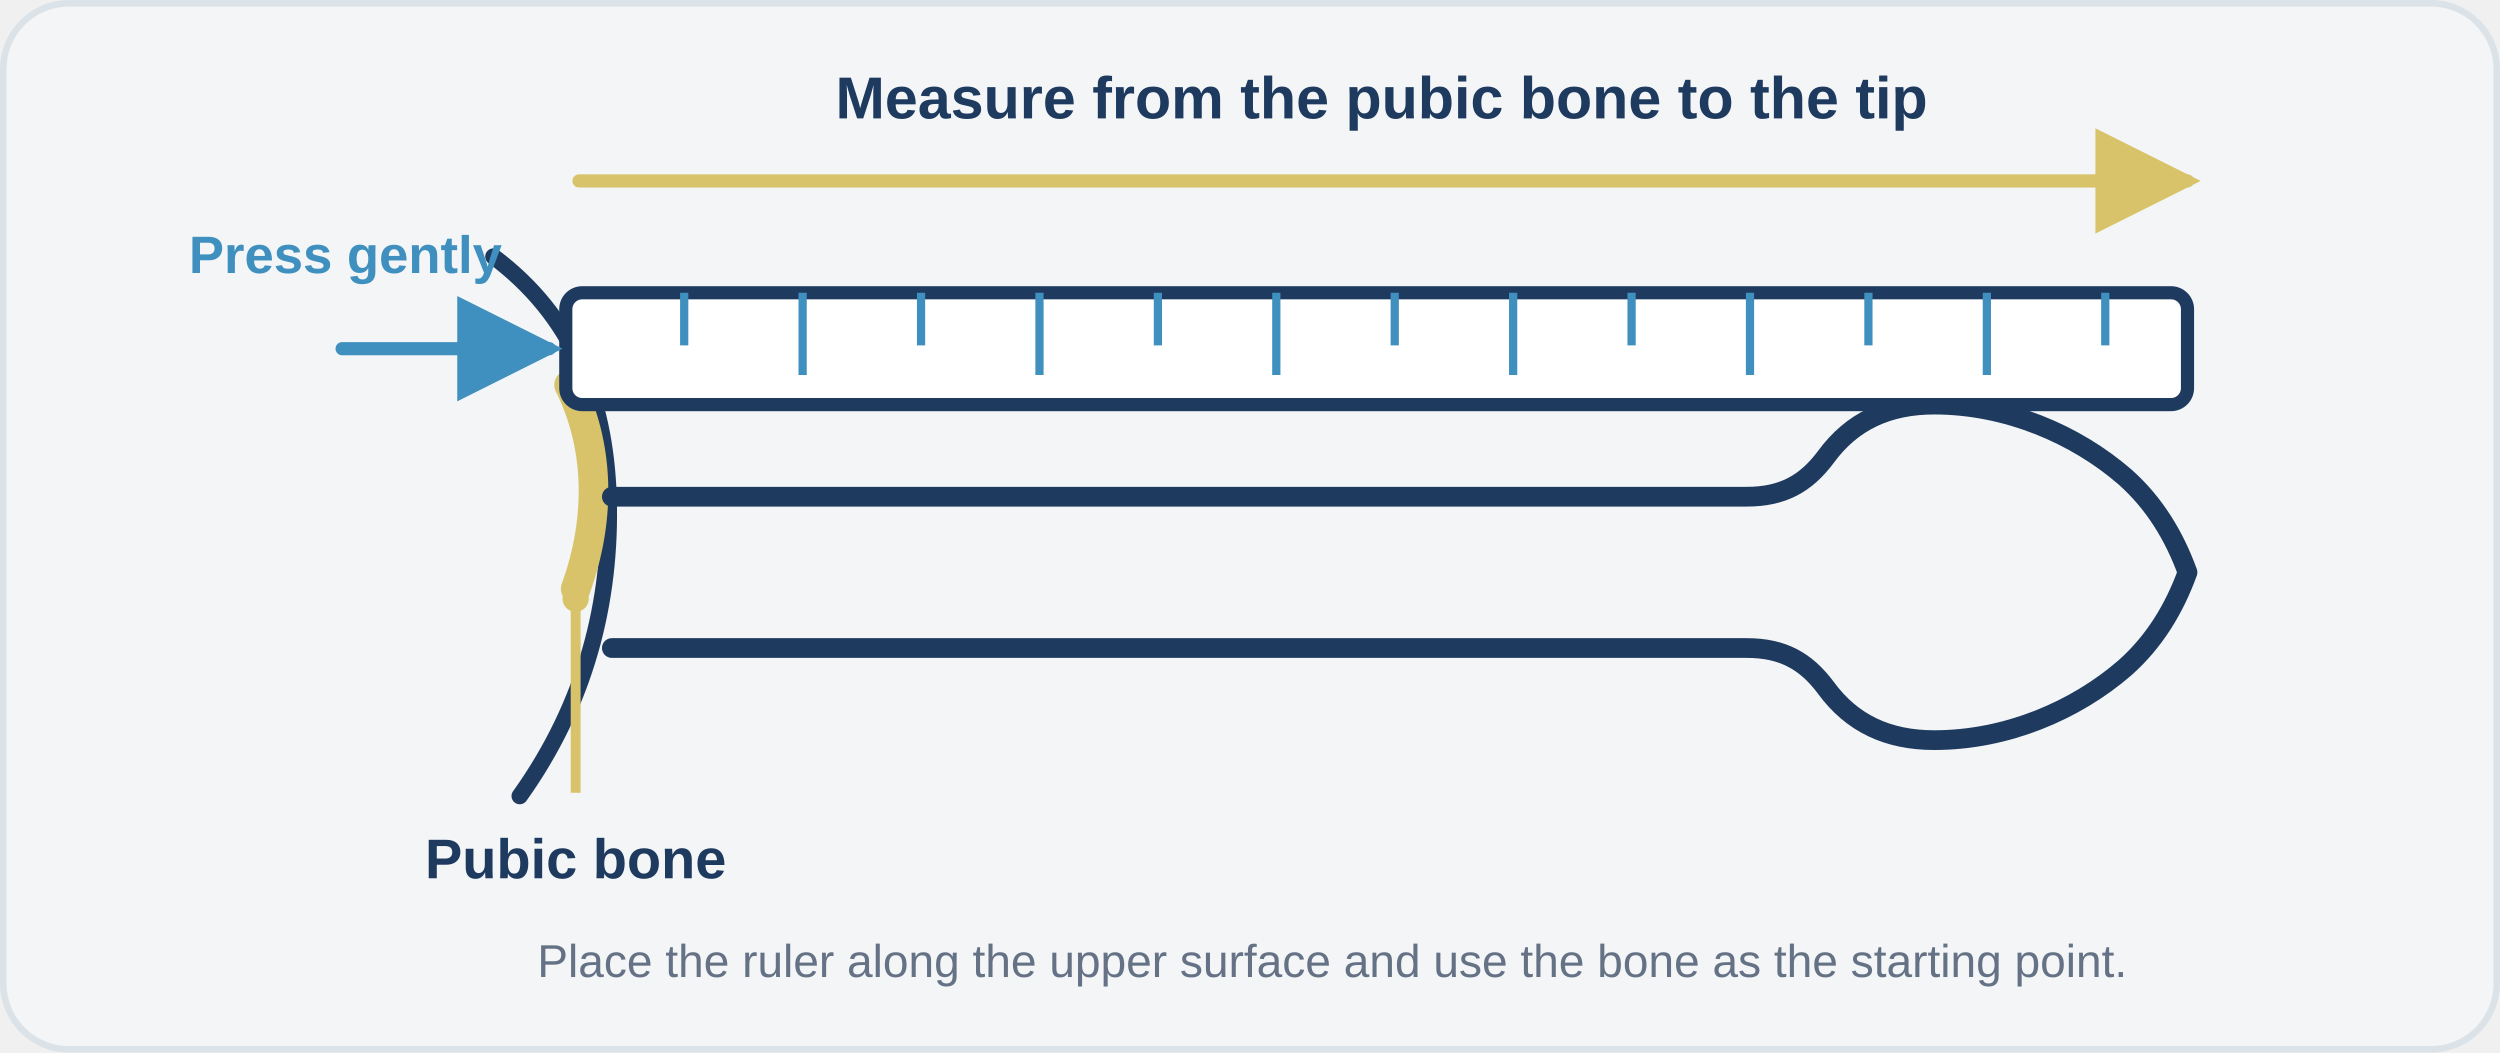
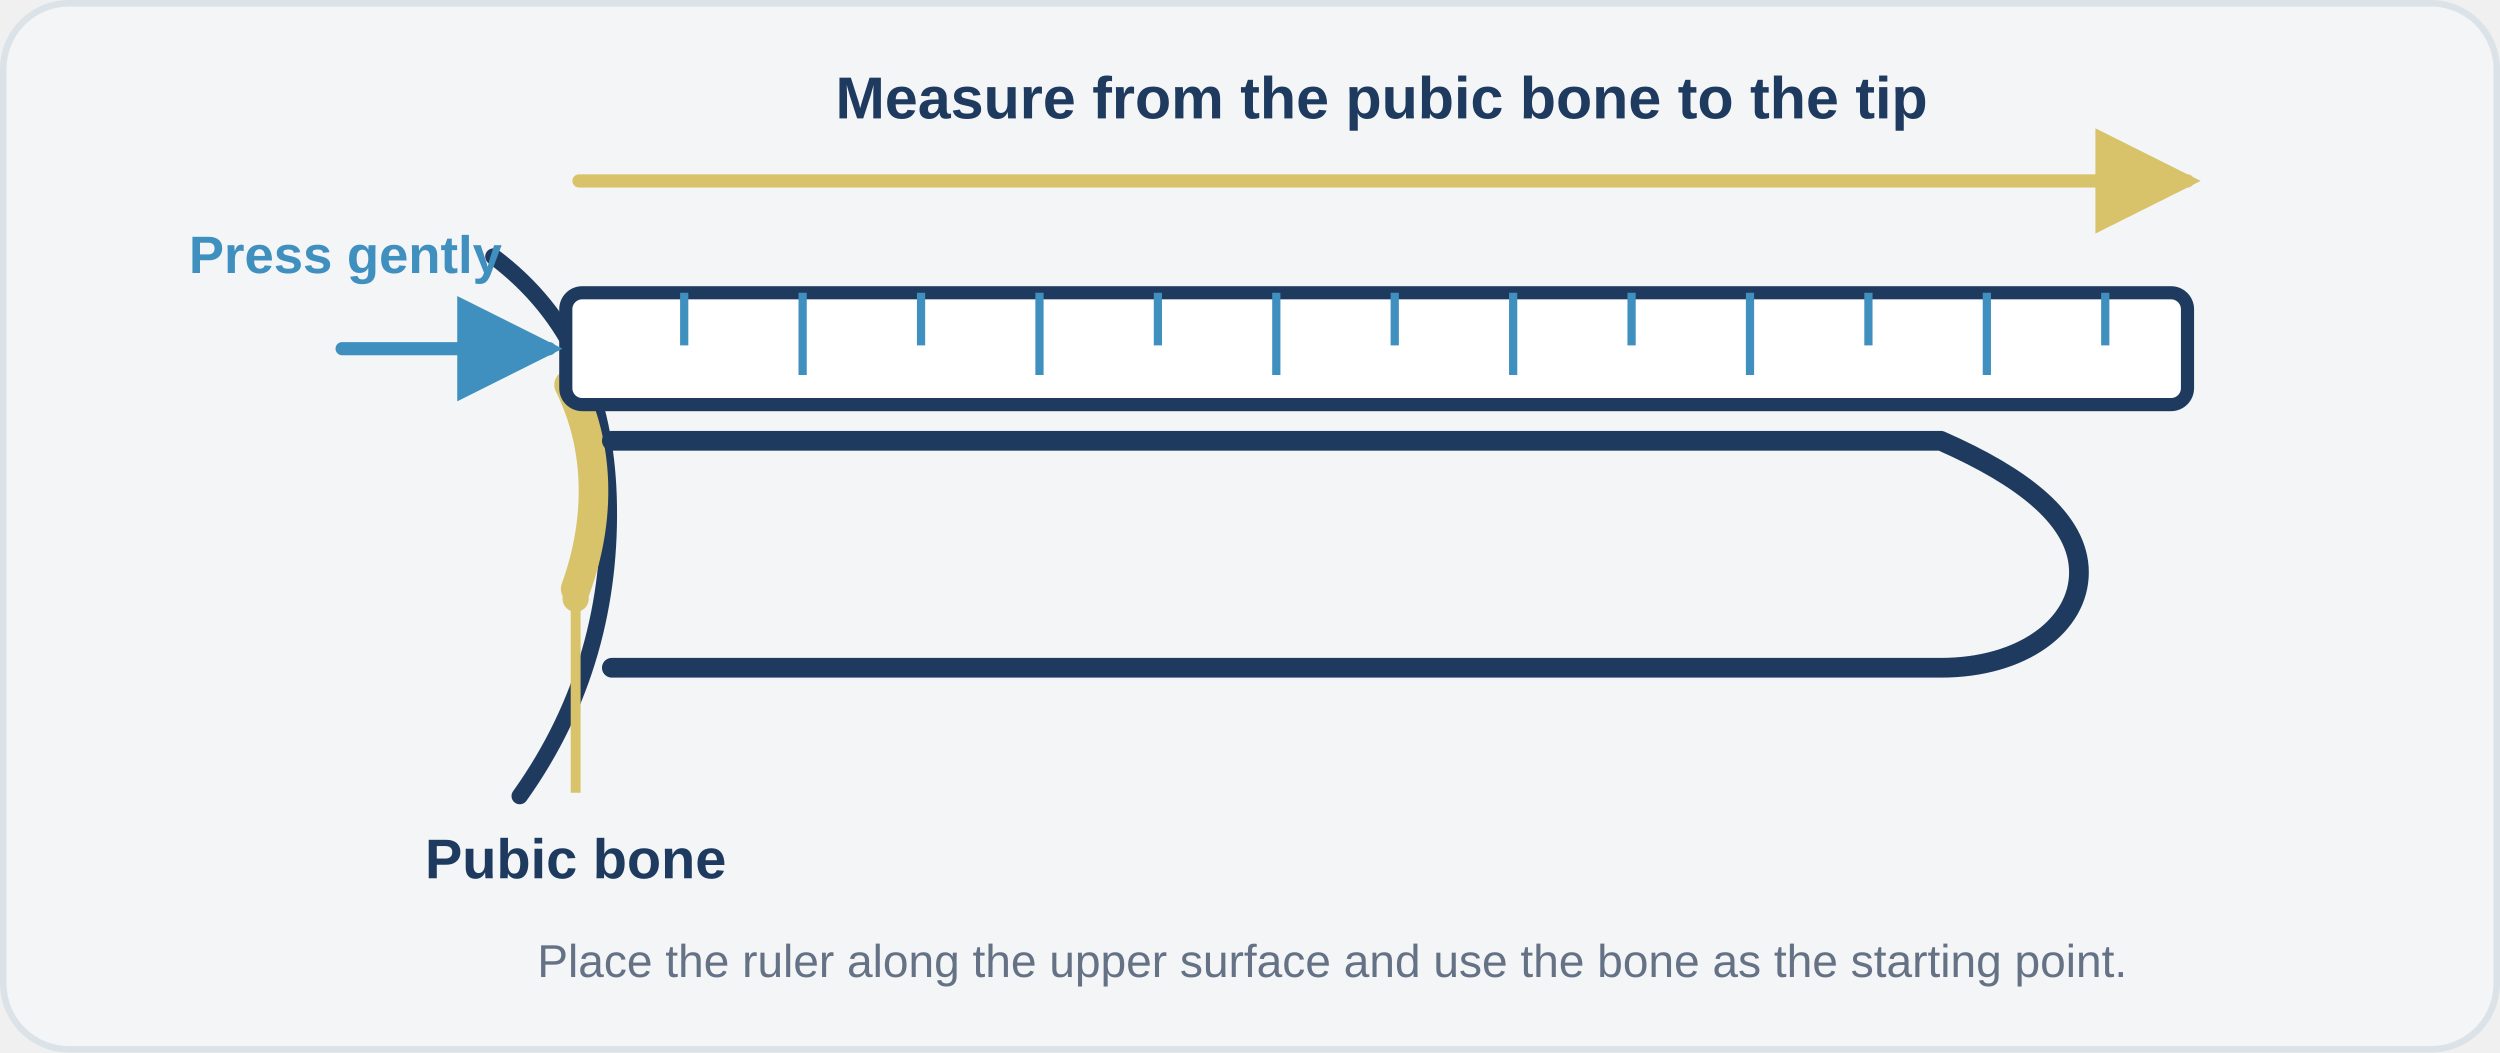
<svg xmlns="http://www.w3.org/2000/svg" viewBox="0 0 760 320" role="img" aria-labelledby="title description">
  <defs>
    <marker id="arrow-blue" markerWidth="8" markerHeight="8" refX="7" refY="4" orient="auto">
      <path d="M0 0 L8 4 L0 8 Z" fill="#3f8fbf" />
    </marker>
    <marker id="arrow-yellow" markerWidth="8" markerHeight="8" refX="7" refY="4" orient="auto">
      <path d="M0 0 L8 4 L0 8 Z" fill="#d9c36a" />
    </marker>
  </defs>
  <rect x="1" y="1" width="758" height="318" rx="20" fill="#f3f5f7" stroke="#dce3e8" stroke-width="2" />
  <path d="       M150 78       C174 96 184 121 185 151       C186 183 178 214 158 242     " fill="none" stroke="#1e3a5f" stroke-width="5" stroke-linecap="round" />
  <path d="       M173 117       C182 135 183 157 175 179     " fill="none" stroke="#d9c36a" stroke-width="9" stroke-linecap="round" />
-   <path d="       M186 151       L531 151        C542 151 549 147 555 139       C563 128 574 123 588 123        C610 123 631 132 646 145       C655 153 661 163 665 174        C661 185 655 195 646 203       C631 216 610 225 588 225        C574 225 563 220 555 209       C549 201 542 197 531 197        L186 197     " fill="none" stroke="#1e3a5f" stroke-width="6" stroke-linecap="round" stroke-linejoin="round" />
+   <path d="     M186 134     L590 134      C615 145 632 158 632 174      C632 190 615 203 590 203      L186 203   " fill="none" stroke="#1e3a5f" stroke-width="6" stroke-linecap="round" stroke-linejoin="round" />
  <rect x="172" y="89" width="493" height="34" rx="5" fill="#ffffff" stroke="#1e3a5f" stroke-width="4" />
  <g stroke="#3f8fbf" stroke-width="2.5">
    <line x1="208" y1="89" x2="208" y2="105" />
    <line x1="244" y1="89" x2="244" y2="114" />
    <line x1="280" y1="89" x2="280" y2="105" />
    <line x1="316" y1="89" x2="316" y2="114" />
    <line x1="352" y1="89" x2="352" y2="105" />
    <line x1="388" y1="89" x2="388" y2="114" />
    <line x1="424" y1="89" x2="424" y2="105" />
    <line x1="460" y1="89" x2="460" y2="114" />
    <line x1="496" y1="89" x2="496" y2="105" />
    <line x1="532" y1="89" x2="532" y2="114" />
    <line x1="568" y1="89" x2="568" y2="105" />
    <line x1="604" y1="89" x2="604" y2="114" />
    <line x1="640" y1="89" x2="640" y2="105" />
  </g>
  <line x1="176" y1="55" x2="665" y2="55" stroke="#d9c36a" stroke-width="4" stroke-linecap="round" marker-end="url(#arrow-yellow)" />
  <text x="420" y="36" text-anchor="middle" font-family="Arial, Helvetica, sans-serif" font-size="18" font-weight="700" fill="#1e3a5f">
    Measure from the pubic bone to the tip
  </text>
  <line x1="104" y1="106" x2="167" y2="106" stroke="#3f8fbf" stroke-width="4" stroke-linecap="round" marker-end="url(#arrow-blue)" />
  <text x="105" y="83" text-anchor="middle" font-family="Arial, Helvetica, sans-serif" font-size="16" font-weight="700" fill="#3f8fbf">
    Press gently
  </text>
  <line x1="175" y1="182" x2="175" y2="241" stroke="#d9c36a" stroke-width="3" />
  <circle cx="175" cy="182" r="4" fill="#d9c36a" />
  <text x="175" y="267" text-anchor="middle" font-family="Arial, Helvetica, sans-serif" font-size="17" font-weight="700" fill="#1e3a5f">
    Pubic bone
  </text>
  <text x="405" y="297" text-anchor="middle" font-family="Arial, Helvetica, sans-serif" font-size="14" fill="#657286">
    Place the ruler along the upper surface and use the bone as the starting point.
  </text>
</svg>
